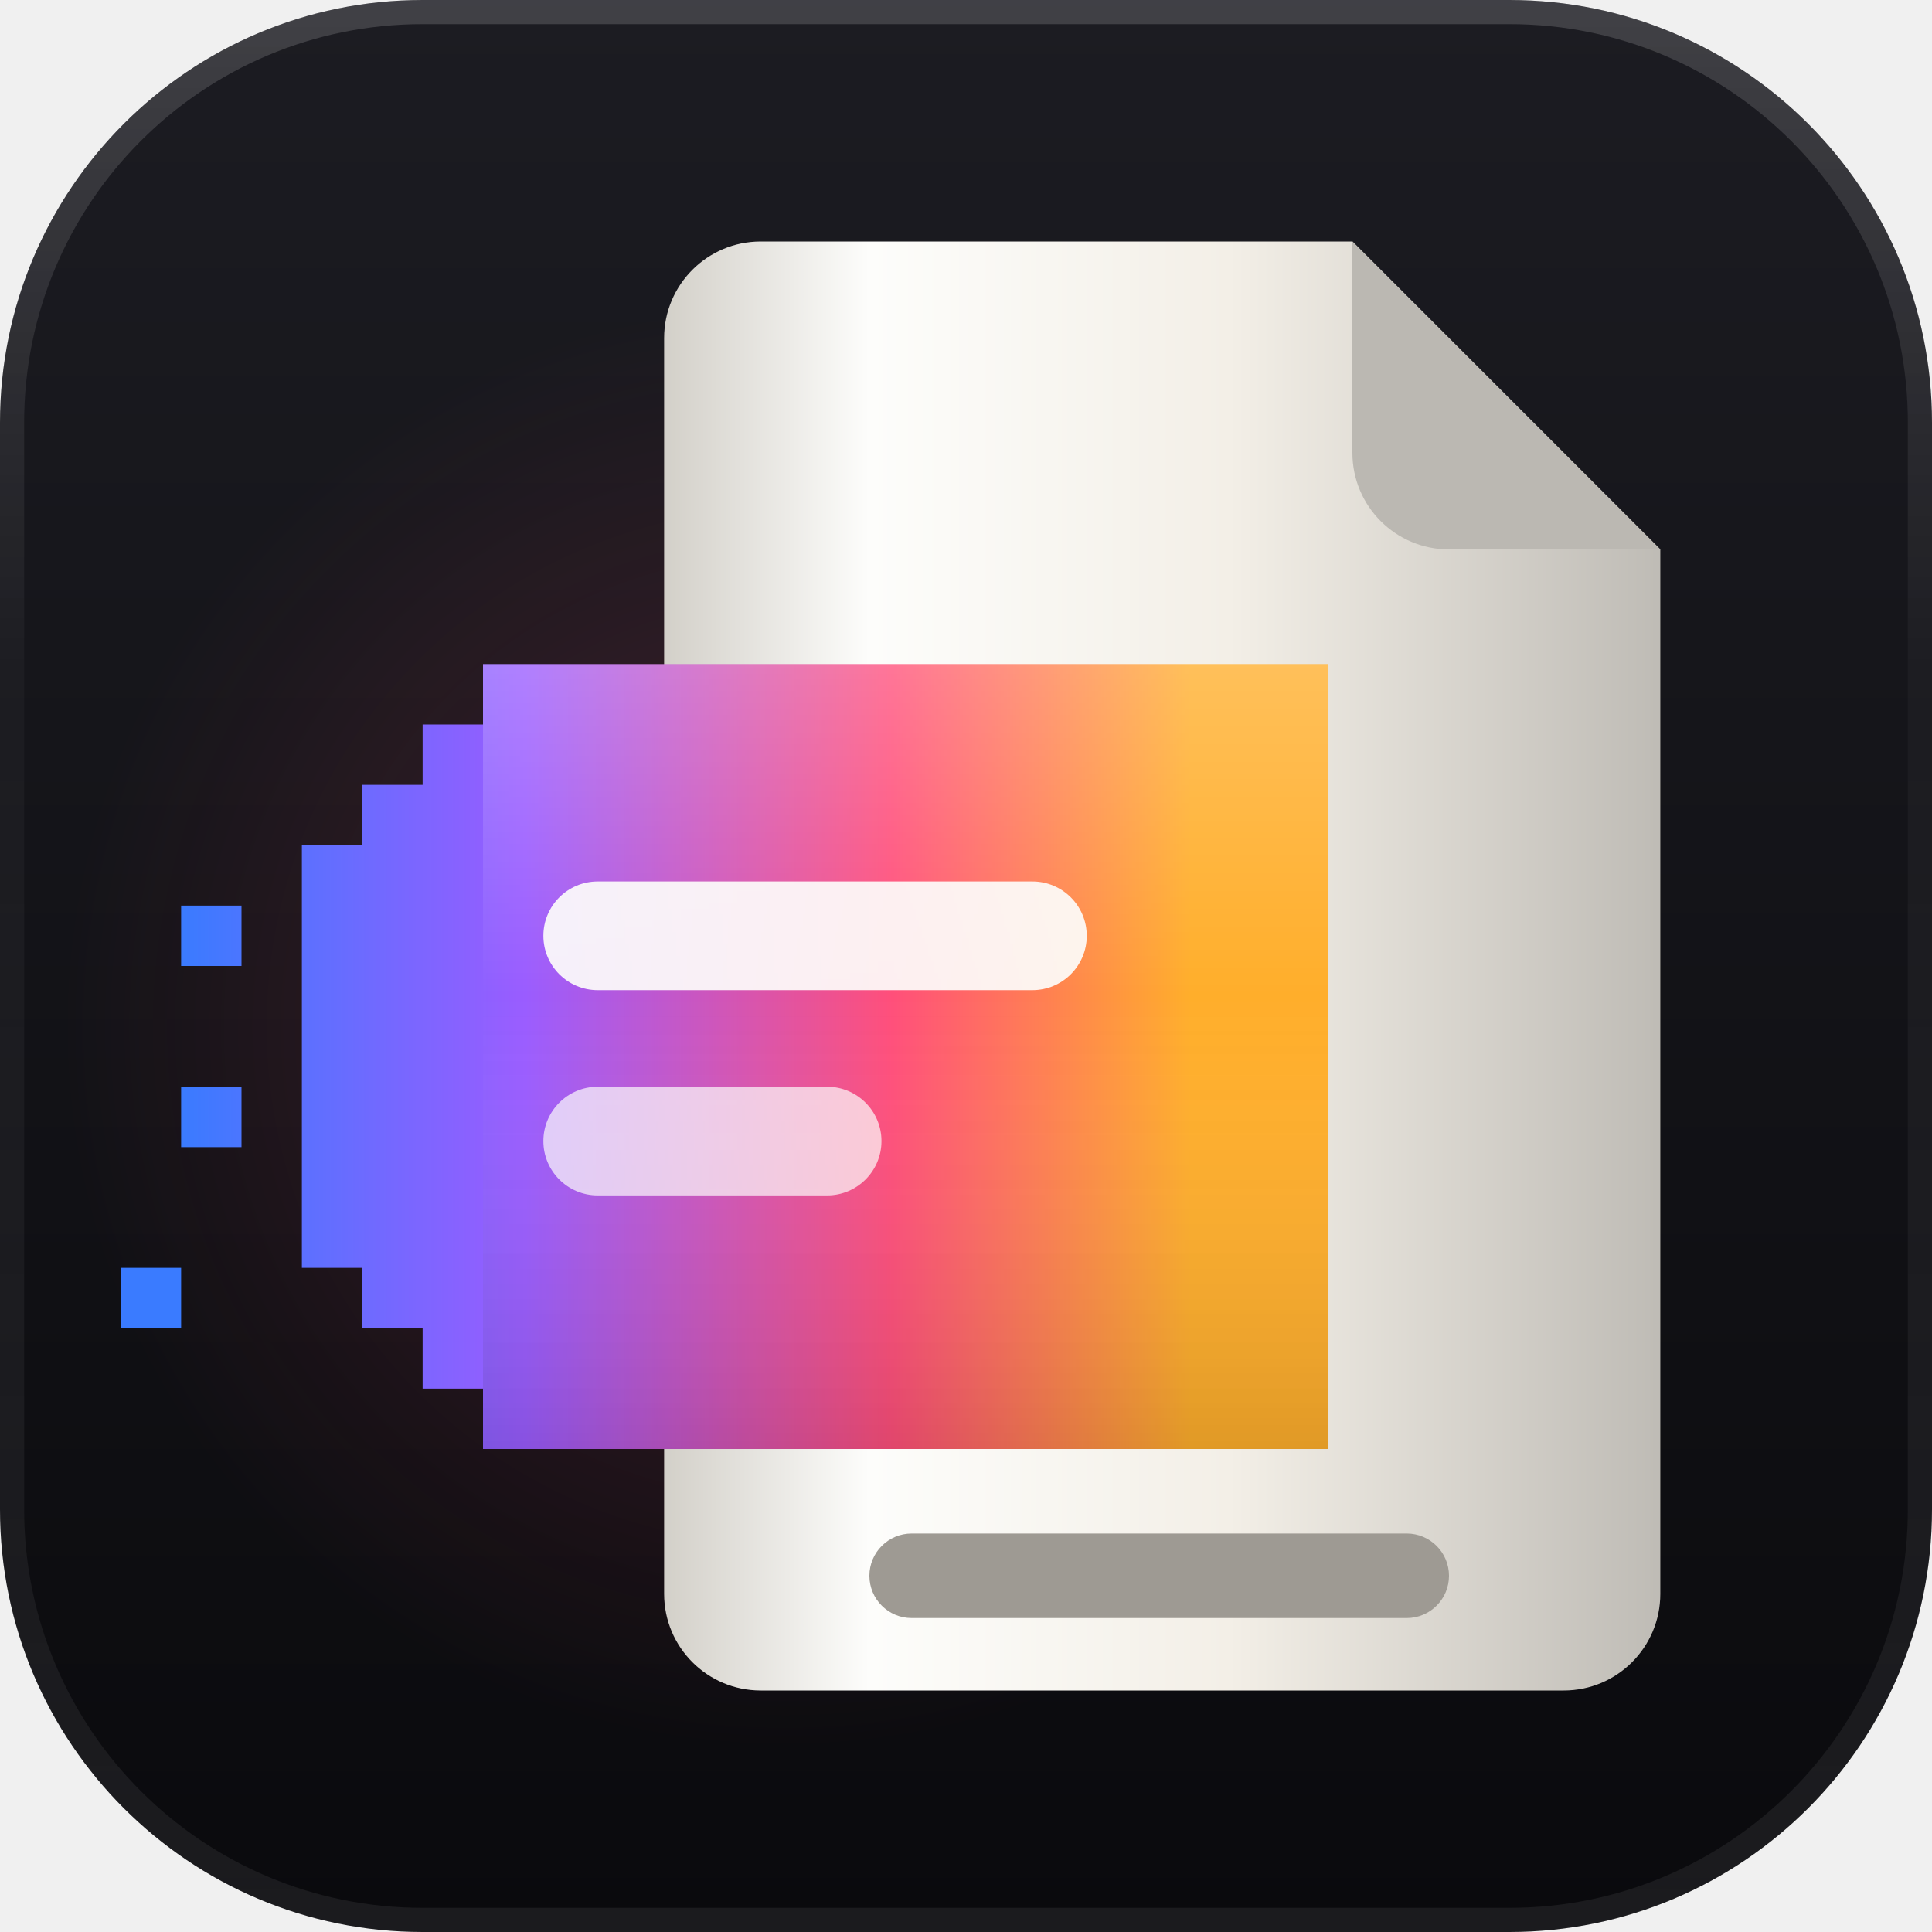
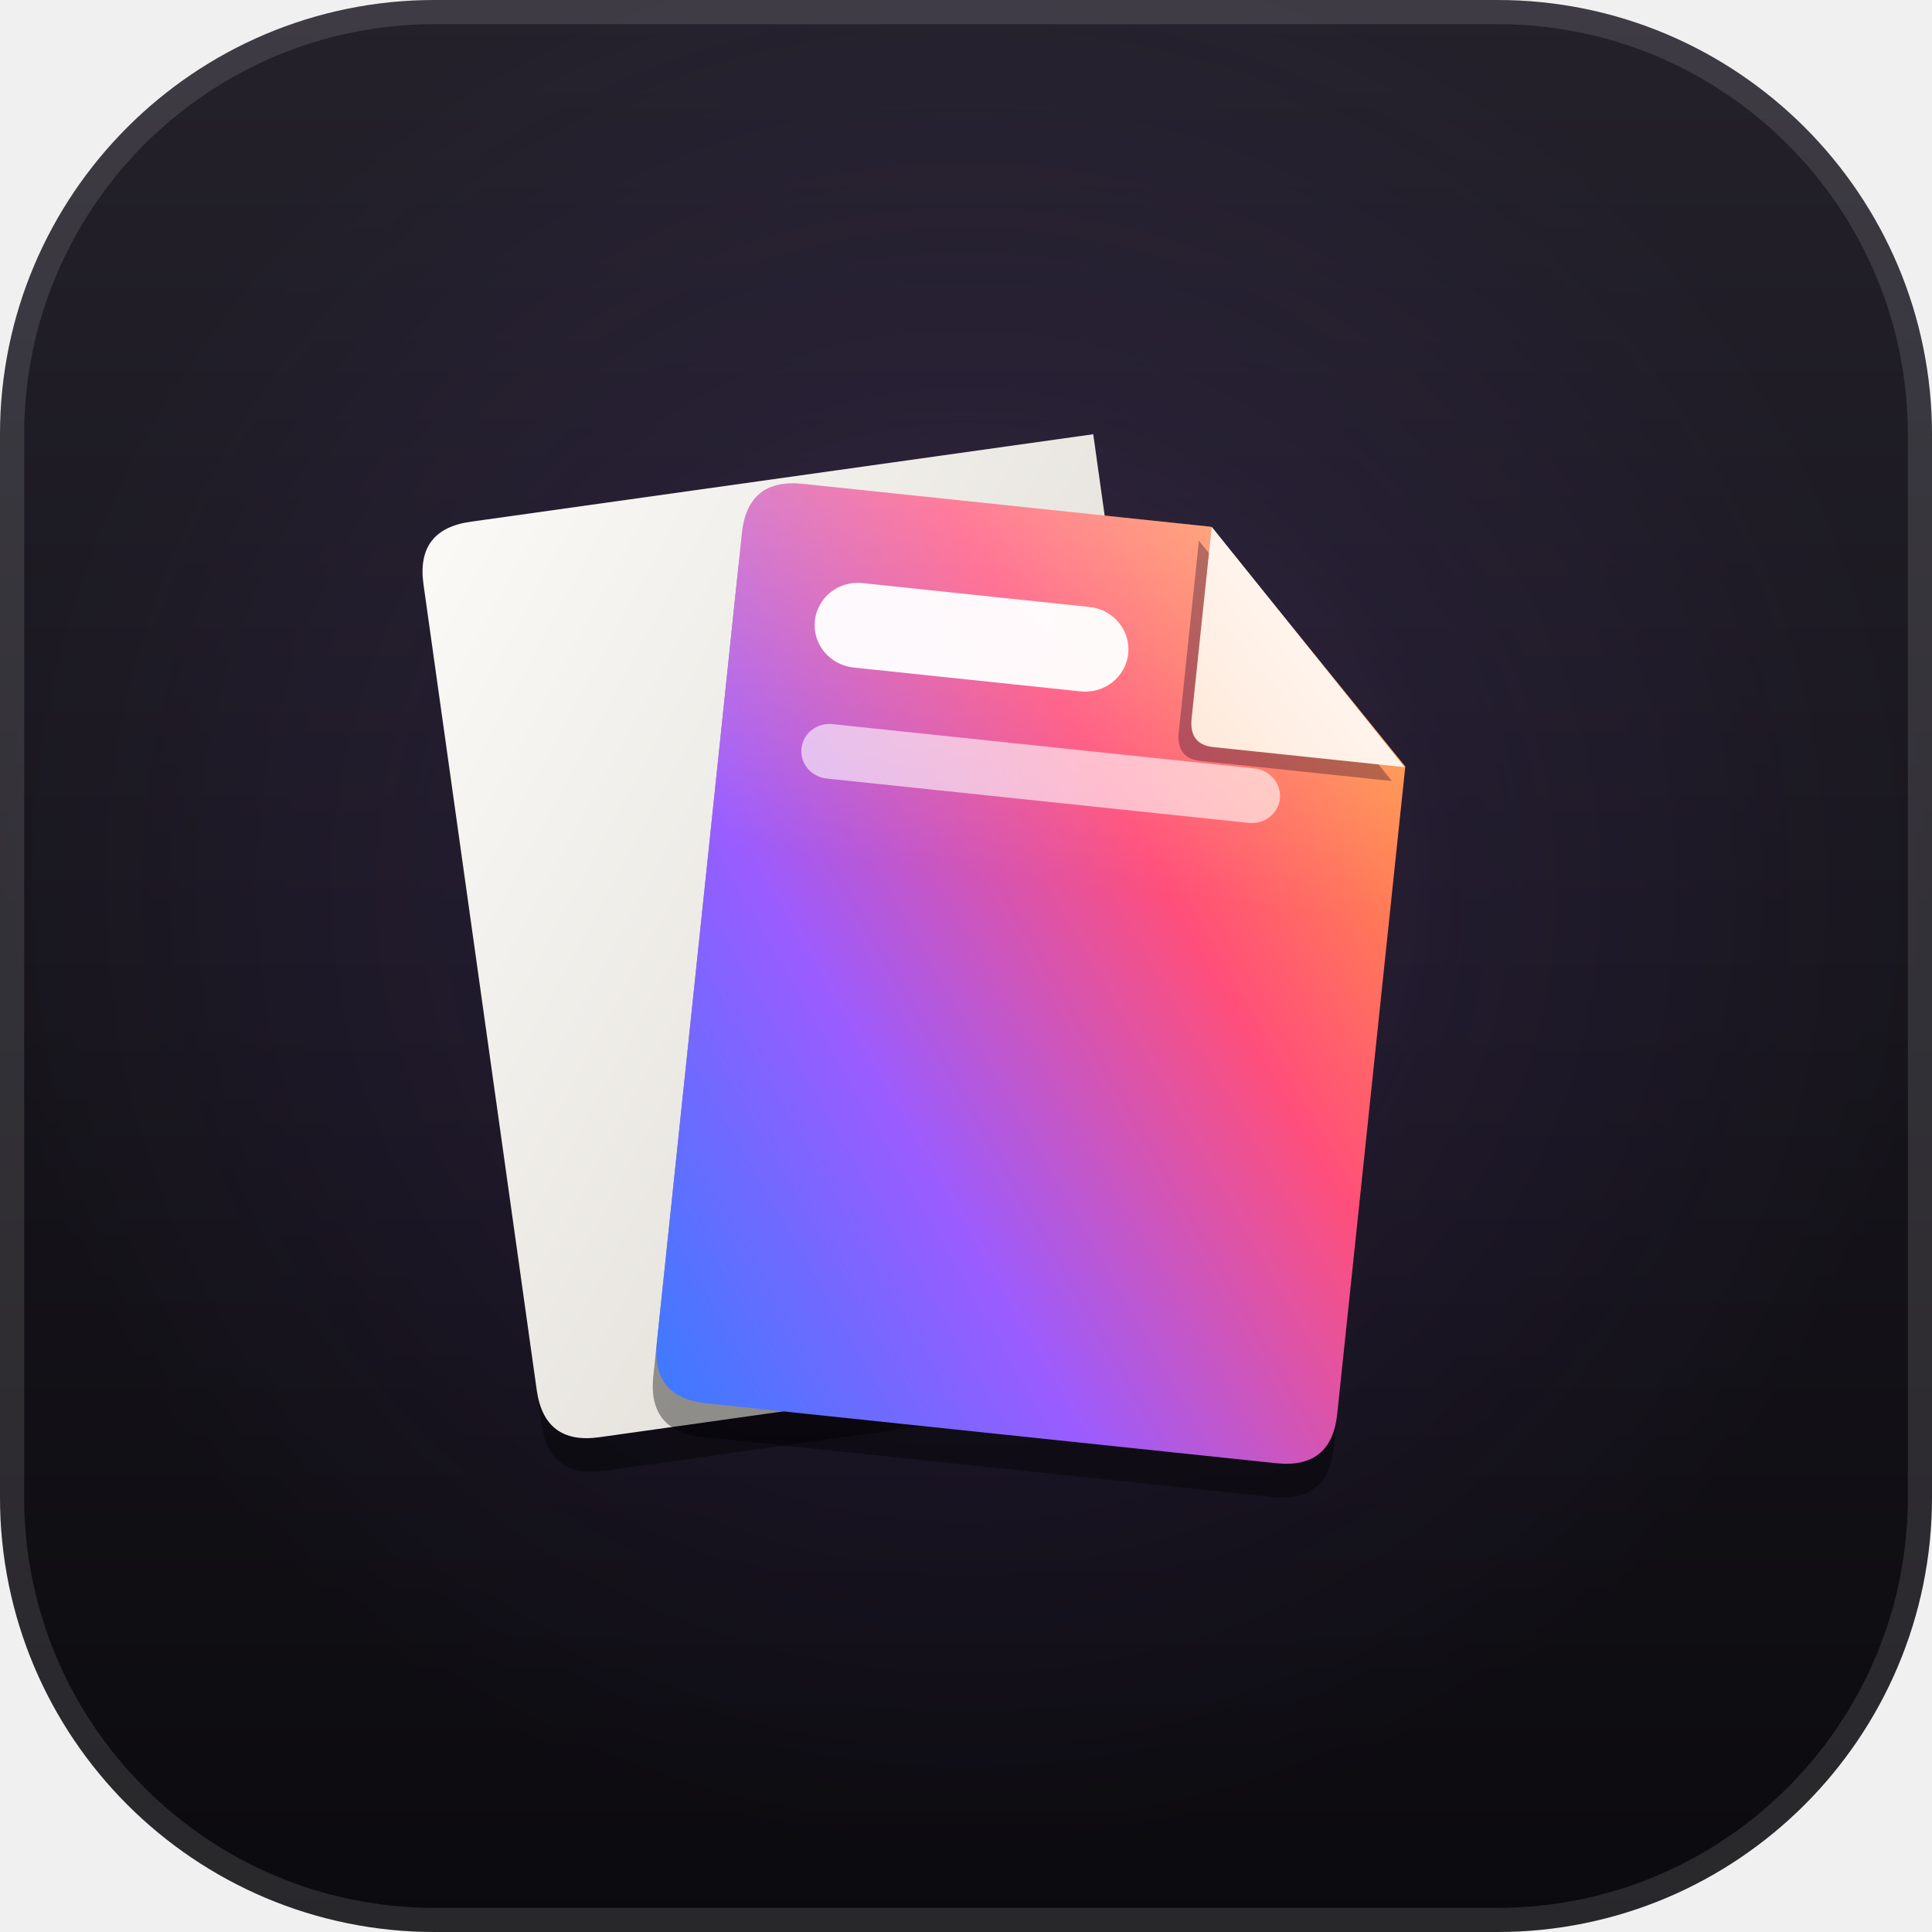
- <svg xmlns="http://www.w3.org/2000/svg" viewBox="0 0 32 32">
+ <svg xmlns="http://www.w3.org/2000/svg" viewBox="0 0 64 64">
  <defs>
-     <linearGradient id="fv-paint" gradientUnits="userSpaceOnUse" x1="3" y1="0" x2="22" y2="0">
+     <linearGradient id="bg" x1="0" y1="0" x2="0" y2="1">
+       <stop offset="0" stop-color="#24212B" />
+       <stop offset="1" stop-color="#0B0A0E" />
+     </linearGradient>
+     <radialGradient id="bloom" cx=".5" cy=".46" r=".5">
+       <stop offset="0" stop-color="#FF4F7A" stop-opacity=".26" />
+       <stop offset=".5" stop-color="#9A5CFF" stop-opacity=".07" />
+       <stop offset="1" stop-color="#9A5CFF" stop-opacity="0" />
+     </radialGradient>
+     <linearGradient id="paint" x1="0" y1="1" x2="1" y2="0">
      <stop offset="0" stop-color="#3A7BFF" />
-       <stop offset="0.3" stop-color="#9A5CFF" />
-       <stop offset="0.62" stop-color="#FF4F7A" />
-       <stop offset="0.88" stop-color="#FFAE2B" />
+       <stop offset=".32" stop-color="#9A5CFF" />
+       <stop offset=".64" stop-color="#FF4F7A" />
      <stop offset="1" stop-color="#FFAE2B" />
    </linearGradient>
-     <linearGradient id="fv-tile" gradientUnits="userSpaceOnUse" x1="0" y1="0" x2="0" y2="32">
-       <stop offset="0" stop-color="#1C1C22" />
-       <stop offset="1" stop-color="#0A0A0D" />
+     <linearGradient id="sheen" x1="0" y1="0" x2="0" y2="1">
+       <stop offset="0" stop-color="#fff" stop-opacity=".26" />
+       <stop offset=".4" stop-color="#fff" stop-opacity="0" />
    </linearGradient>
-     <linearGradient id="fv-rim" gradientUnits="userSpaceOnUse" x1="0" y1="0" x2="0" y2="32">
-       <stop offset="0" stop-color="#FFFFFF" stop-opacity="0.16" />
-       <stop offset="0.35" stop-color="#FFFFFF" stop-opacity="0.03" />
-       <stop offset="1" stop-color="#FFFFFF" stop-opacity="0.07" />
+     <linearGradient id="paper" x1="0" y1="0" x2="1" y2="1">
+       <stop offset="0" stop-color="#FBFAF7" />
+       <stop offset="1" stop-color="#D9D5CD" />
    </linearGradient>
-     <linearGradient id="fv-sheen" gradientUnits="userSpaceOnUse" x1="0" y1="11" x2="0" y2="24">
-       <stop offset="0" stop-color="#FFFFFF" stop-opacity="0.22" />
-       <stop offset="0.42" stop-color="#FFFFFF" stop-opacity="0" />
-       <stop offset="1" stop-color="#000000" stop-opacity="0.12" />
+     <linearGradient id="flap" x1="0" y1="1" x2="1" y2="0">
+       <stop offset="0" stop-color="#FFE9DA" />
+       <stop offset="1" stop-color="#FFFFFF" />
    </linearGradient>
-     <linearGradient id="fv-page" gradientUnits="userSpaceOnUse" x1="11" y1="0" x2="28" y2="0">
-       <stop offset="0" stop-color="#D3D0C9" />
-       <stop offset="0.2" stop-color="#FDFDFB" />
-       <stop offset="0.55" stop-color="#F3EFE7" />
-       <stop offset="1" stop-color="#BBB8B2" />
-     </linearGradient>
-     <radialGradient id="fv-bloom" gradientUnits="userSpaceOnUse" cx="13" cy="17" r="12">
-       <stop offset="0" stop-color="#FF4F7A" stop-opacity="0.2" />
-       <stop offset="1" stop-color="#FF4F7A" stop-opacity="0" />
-     </radialGradient>
+     <clipPath id="clip">
+       <rect width="64" height="64" rx="14.4" />
+     </clipPath>
  </defs>
-   <rect width="32" height="32" rx="7" ry="7" fill="url(#fv-tile)" />
-   <rect width="32" height="32" rx="7" ry="7" fill="url(#fv-bloom)" />
-   <path d="M12.6 4H22.4L27.5 9.1V26.4A1.6 1.6 0 0 1 25.9 28H12.6A1.6 1.6 0 0 1 11 26.4V5.6A1.6 1.6 0 0 1 12.6 4Z" fill="url(#fv-page)" />
-   <path d="M22.4 4V7.5A1.6 1.6 0 0 0 24 9.1H27.5Z" fill="#BBB8B2" />
-   <rect x="14.4" y="25.4" width="9.6" height="1.4" rx="0.7" fill="#9E9A93" />
-   <path d="M8 11H22V24H8V23H7V22H6V21H5V14H6V13H7V12H8ZM3 15H4V16H3ZM3 18H4V19H3ZM2 21H3V22H2Z" fill="url(#fv-paint)" />
-   <path d="M8 11H22V24H8Z" fill="url(#fv-sheen)" />
-   <rect x="9" y="14.6" width="9" height="1.8" rx="0.9" fill="#FDFDFB" fill-opacity="0.92" />
-   <rect x="9" y="18" width="5.6" height="1.8" rx="0.9" fill="#FDFDFB" fill-opacity="0.7" />
-   <rect x="0.2" y="0.2" width="31.6" height="31.6" rx="6.8" ry="6.8" fill="none" stroke="url(#fv-rim)" stroke-width="0.4" />
+   <g clip-path="url(#clip)">
+     <rect width="64" height="64" fill="url(#bg)" />
+     <rect width="64" height="64" fill="url(#bloom)" />
+     <g transform="scale(.0625)">
+       <g transform="translate(434 498) rotate(-8)">
+         <path d="M-151.9,-245.0 L181.3,-245.0 L181.3,-245.0 L181.3,215.6 Q181.3,245.0 151.9,245.0 L-151.9,245.0 Q-181.3,245.0 -181.3,215.6 L-181.3,-215.6 Q-181.3,-245.0 -151.9,-245.0 Z" fill="#000" fill-opacity=".38" transform="translate(0 18)" />
+         <path d="M-151.9,-245.0 L181.3,-245.0 L181.3,-245.0 L181.3,215.6 Q181.3,245.0 151.9,245.0 L-151.9,245.0 Q-181.3,245.0 -181.3,215.6 L-181.3,-215.6 Q-181.3,-245.0 -151.9,-245.0 Z" fill="url(#paper)" />
+       </g>
+       <g transform="translate(551 516) rotate(6)">
+         <path d="M-151.9,-245.0 L65.7,-245.0 L181.3,-129.4 L181.3,215.6 Q181.3,245.0 151.9,245.0 L-151.9,245.0 Q-181.3,245.0 -181.3,215.6 L-181.3,-215.6 Q-181.3,-245.0 -151.9,-245.0 Z" fill="#000" fill-opacity=".38" transform="translate(0 18)" />
+         <path d="M-151.9,-245.0 L65.7,-245.0 L181.3,-129.4 L181.3,215.6 Q181.3,245.0 151.9,245.0 L-151.9,245.0 Q-181.3,245.0 -181.3,215.6 L-181.3,-215.6 Q-181.3,-245.0 -151.9,-245.0 Z" fill="url(#paint)" />
+         <path d="M-151.9,-245.0 L65.7,-245.0 L181.3,-129.4 L181.3,215.6 Q181.3,245.0 151.9,245.0 L-151.9,245.0 Q-181.3,245.0 -181.3,215.6 L-181.3,-215.6 Q-181.3,-245.0 -151.9,-245.0 Z" fill="url(#sheen)" />
+         <path d="M66,-245 L66,-143 Q66,-129 79,-129 L181,-129 Z" fill="#2A0B2E" fill-opacity=".35" transform="translate(-6 8)" />
+         <path d="M66,-245 L66,-143 Q66,-129 79,-129 L181,-129 Z" fill="url(#flap)" />
+         <rect x="-138" y="-196" width="167" height="45" rx="23" fill="#fff" fill-opacity=".96" />
+         <rect x="-138" y="-120" width="255" height="29" rx="15" fill="#fff" fill-opacity=".6" />
+       </g>
+     </g>
+   </g>
+   <rect x=".4" y=".4" width="63.2" height="63.2" rx="14" fill="none" stroke="#fff" stroke-opacity=".12" stroke-width=".8" />
</svg>
